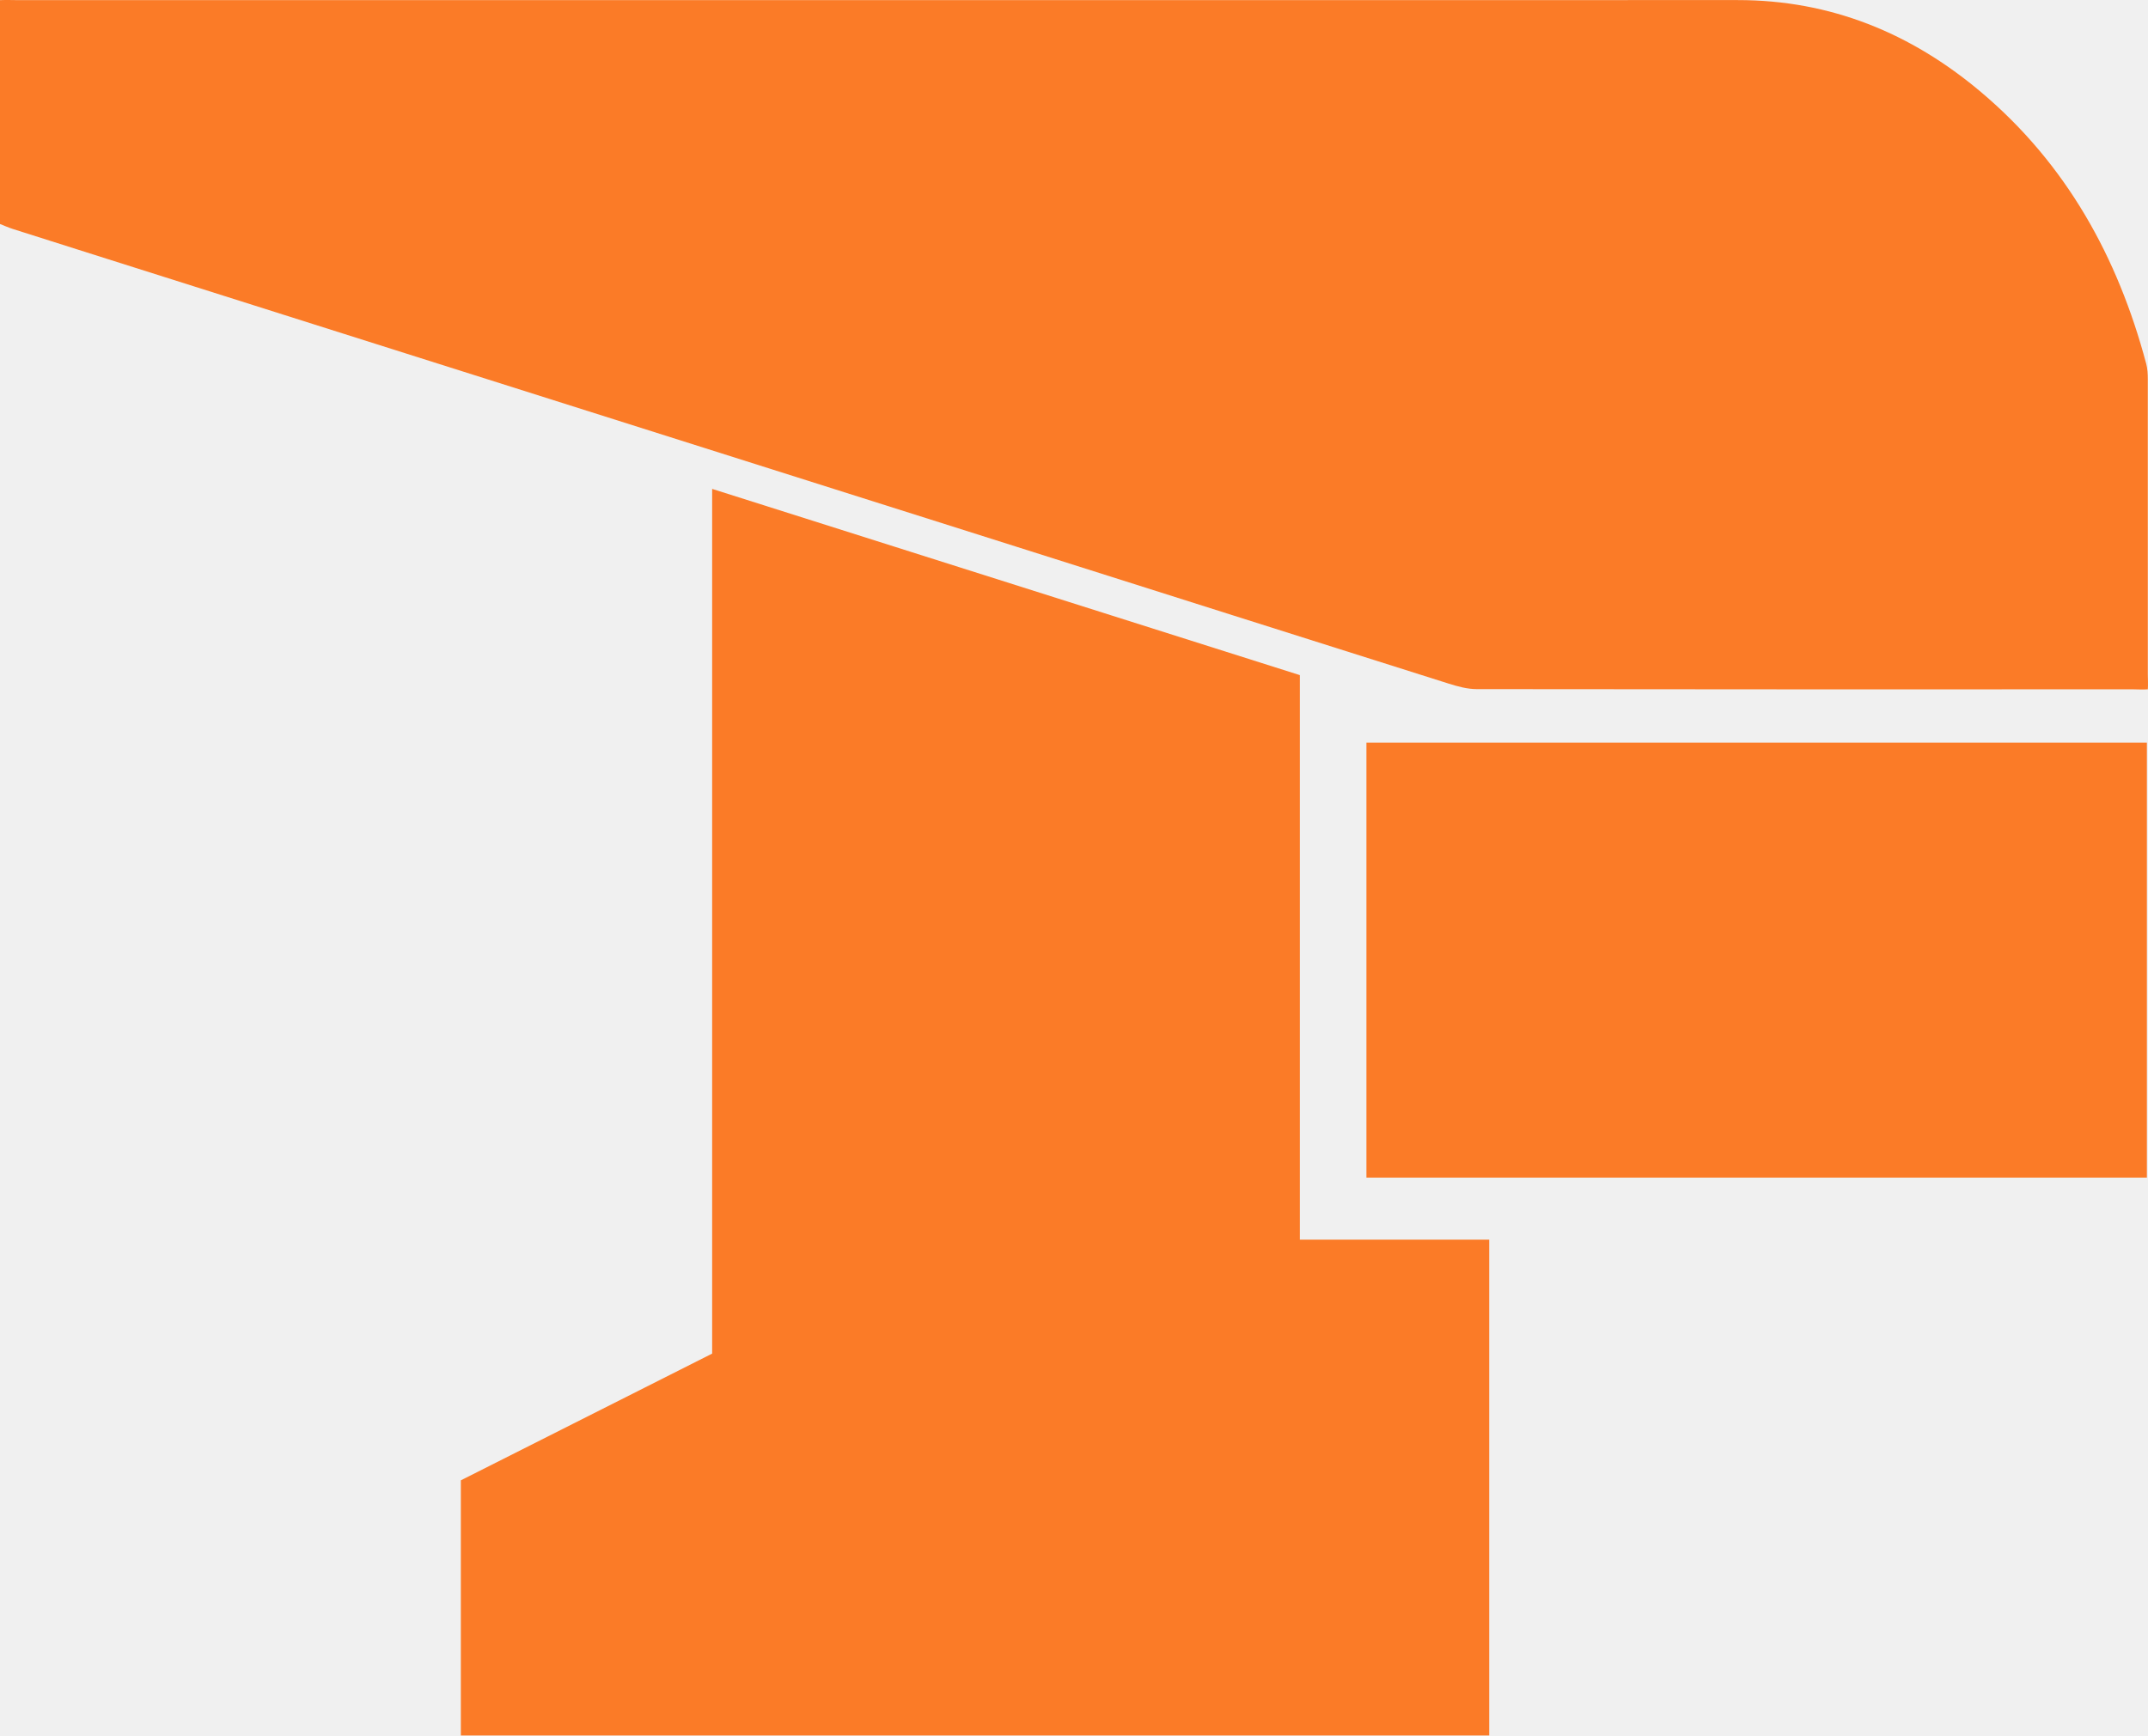
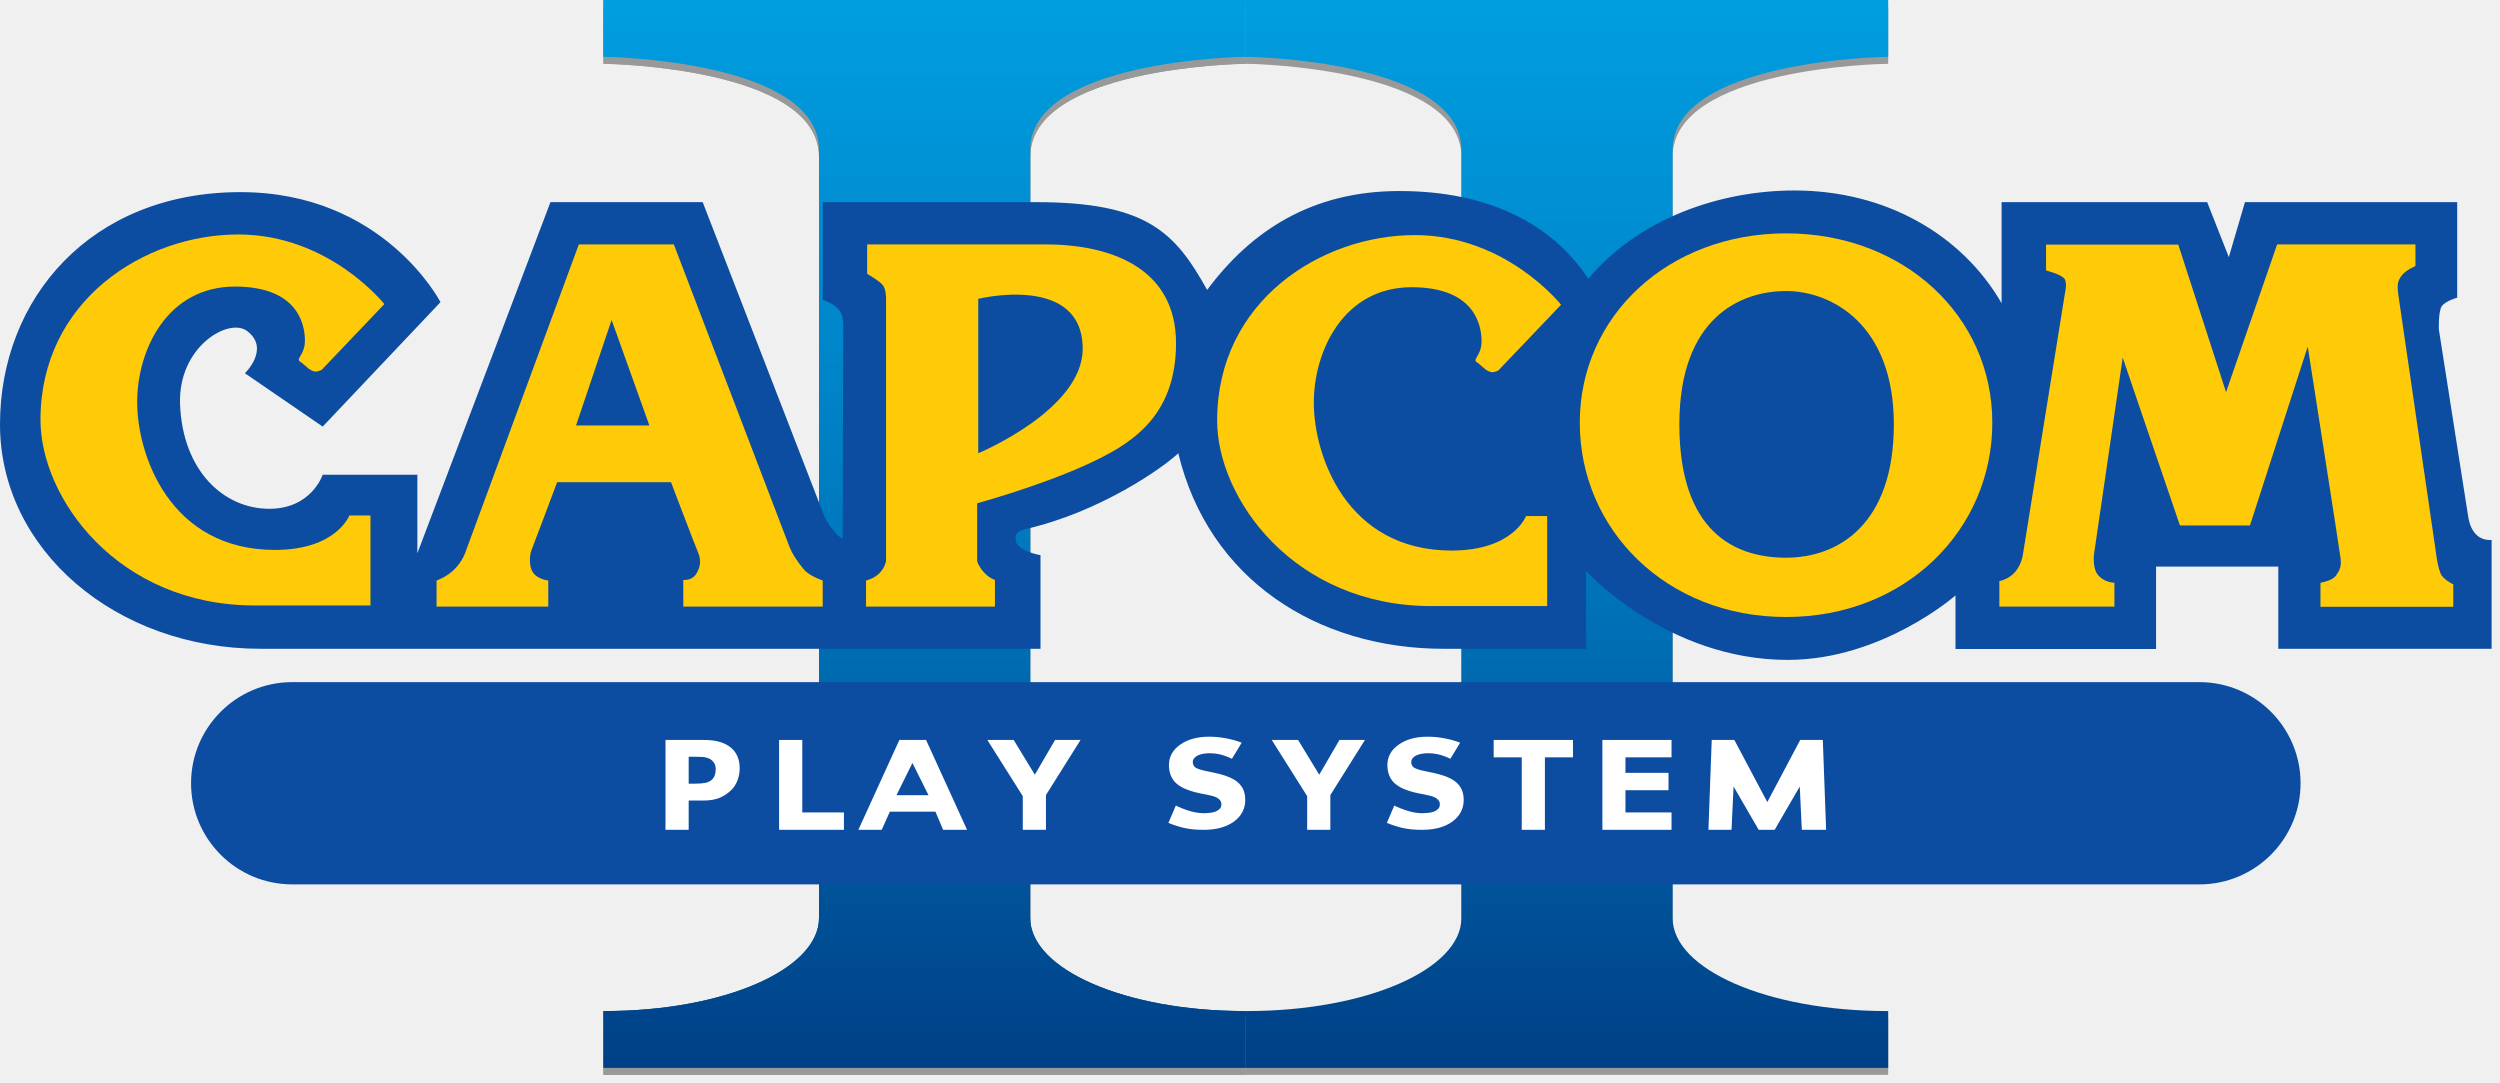
- <svg xmlns="http://www.w3.org/2000/svg" version="1.1" id="Ebene_1" x="0px" y="0px" width="562.957" height="454.955" viewBox="0 0 562.957 454.955" enable-background="new 0 0 566.929 458.929" xml:space="preserve">
-   <defs id="defs31" />
-   <g id="g3" transform="translate(-1.987,-1.989444)">
-     <g id="g5" style="fill:#fa8c4e;fill-opacity:1">
-       <path d="m 564.898,182.695 c 0.103,-1.35 0,-2.745 0,-3.875 0.015,-25.821 0.018,-51.642 -0.007,-77.463 -10e-4,-1.341 -0.074,-2.729 -0.417,-4.015 C 557.024,69.363 543.532,44.982 521.178,26.124 502.825,10.643 481.743,2.007 457.451,2.011 393.43,2.022 329.409,2.015 265.387,2.015 179.219,2.015 93.052,2.014 6.885,2.025 c -1.591,0 -3.182,-0.08 -4.898,0 0,19.744 0,39.258 0,58.69 1.204,0.469 2.251,0.942 3.338,1.29 7.92,2.53 15.849,5.035 23.776,7.545 79.821,25.273 159.644,50.542 239.464,75.823 37.698,11.939 75.383,23.919 113.091,35.826 2.366,0.747 4.884,1.441 7.333,1.444 57.348,0.081 114.696,0.064 172.045,0.052 1.128,0 2.515,0.104 3.864,0 z m -222.241,-3.722 c -51.406,-16.294 -102.396,-32.456 -154.027,-48.82 0,76.025 0,151.292 0,226.685 -22.218,11.208 -44.116,22.253 -65.864,33.224 0,22.504 0,44.586 0,66.882 89.945,0 179.608,0 269.52,0 0,-43.316 0,-86.366 0,-129.985 -16.6,0 -32.95,0 -49.629,0 0,-49.564 0,-98.559 0,-147.986 z m 17.448,17.717 c 0,38.089 0,75.92 0,114.012 68.267,0 136.274,0 204.543,0 0,-38.089 0,-75.92 0,-114.012 -68.267,0 -136.273,0 -204.543,0 z" id="path7" style="clip-rule:evenodd;fill:#fb7b27;fill-rule:evenodd;fill-opacity:1" />
+ <svg xmlns="http://www.w3.org/2000/svg" width="254px" height="110px" version="1.1" xml:space="preserve" style="fill-rule:evenodd;clip-rule:evenodd;stroke-linejoin:round;stroke-miterlimit:1.414;">
+   <defs>
+     <linearGradient id="_Linear1" x1="0" y1="0" x2="1" y2="0" gradientUnits="userSpaceOnUse" gradientTransform="matrix(6.68743e-15,109.214,-109.214,6.68743e-15,94.3835,-0.367797)">
+       <stop offset="0" style="stop-color:#009ee0;stop-opacity:1" />
+       <stop offset="0.51" style="stop-color:#0078bd;stop-opacity:1" />
+       <stop offset="1" style="stop-color:#003f86;stop-opacity:1" />
+     </linearGradient>
+     <linearGradient id="_Linear2" x1="0" y1="0" x2="1" y2="0" gradientUnits="userSpaceOnUse" gradientTransform="matrix(6.68743e-15,109.214,-109.214,6.68743e-15,159.651,-0.367797)">
+       <stop offset="0" style="stop-color:#009ee0;stop-opacity:1" />
+       <stop offset="0.51" style="stop-color:#0078bd;stop-opacity:1" />
+       <stop offset="1" style="stop-color:#003f86;stop-opacity:1" />
+     </linearGradient>
+     <linearGradient id="_Linear3" x1="0" y1="0" x2="1" y2="0" gradientUnits="userSpaceOnUse" gradientTransform="matrix(6.68743e-15,109.214,-109.214,6.68743e-15,94.3835,-0.367797)">
+       <stop offset="0" style="stop-color:#009ee0;stop-opacity:1" />
+       <stop offset="0.51" style="stop-color:#0078bd;stop-opacity:1" />
+       <stop offset="1" style="stop-color:#003f86;stop-opacity:1" />
+     </linearGradient>
+   </defs>
+   <g id="g5257">
+     <g id="g4969">
+       <g id="g4709">
+         <path id="path4711" d="M61.306,0.711l0,5.774l0.15,0c0.474,0 21.755,0.399 21.755,9.458l0,78.032c0,5.239 -9.703,9.457 -21.755,9.457l-0.15,0l0,5.774l65.268,0l0,-5.774l-0.15,0c-12.052,0 -21.755,-4.218 -21.755,-9.457l0,-78.032c0,-9.059 21.281,-9.458 21.755,-9.458l0.15,0l0,-5.774l-28.786,0l-7.696,0l-28.786,0Z" style="fill:#999;" />
+         <path id="path4713" d="M61.306,0l0,5.775l0.15,0c0.474,0 21.755,0.398 21.755,9.457l0,78.032c0,5.239 -9.703,9.458 -21.755,9.458l-0.15,0l0,5.773l65.268,0l0,-5.773l-0.15,0c-12.052,0 -21.755,-4.219 -21.755,-9.458l0,-78.032c0,-9.059 21.281,-9.457 21.755,-9.457l0.15,0l0,-5.775l-28.786,0l-7.696,0l-28.786,0l0,0Z" style="fill:url(#_Linear1);" />
+       </g>
+       <g id="g4715">
+         <path id="path4717" d="M126.574,0.711l0,5.774l0.15,0c0.474,0 21.754,0.399 21.754,9.458l0,78.032c0,5.239 -9.702,9.457 -21.754,9.457l-0.15,0l0,5.774l65.267,0l0,-5.774l-0.15,0c-12.052,0 -21.754,-4.218 -21.754,-9.457l0,-78.032c0,-9.059 21.28,-9.458 21.754,-9.458l0.15,0l0,-5.774l-28.786,0l-7.695,0l-28.786,0Z" style="fill:#999;" />
+         <path id="path4719" d="M126.574,0l0,5.775l0.15,0c0.474,0 21.754,0.398 21.754,9.457l0,78.032c0,5.239 -9.702,9.458 -21.754,9.458l-0.15,0l0,5.773l65.267,0l0,-5.773l-0.15,0c-12.052,0 -21.754,-4.219 -21.754,-9.458l0,-78.032c0,-9.059 21.28,-9.457 21.754,-9.457l0.15,0l0,-5.775l-28.786,0l-7.695,0l-28.786,0l0,0Z" style="fill:url(#_Linear2);" />
+       </g>
+       <g id="g4737">
+         <path id="path4739" d="M61.306,0.711l0,5.774l0.15,0c0.474,0 21.755,0.399 21.755,9.458l0,78.032c0,5.239 -9.703,9.457 -21.755,9.457l-0.15,0l0,5.774l65.268,0l0,-5.774l-0.15,0c-12.052,0 -21.755,-4.218 -21.755,-9.457l0,-78.032c0,-9.059 21.281,-9.458 21.755,-9.458l0.15,0l0,-5.774l-28.786,0l-7.696,0l-28.786,0Z" style="fill:#999;" />
+         <path id="path4741" d="M61.306,0l0,5.775l0.15,0c0.474,0 21.755,0.398 21.755,9.457l0,78.032c0,5.239 -9.703,9.458 -21.755,9.458l-0.15,0l0,5.773l65.268,0l0,-5.773l-0.15,0c-12.052,0 -21.755,-4.219 -21.755,-9.458l0,-78.032c0,-9.059 21.281,-9.457 21.755,-9.457l0.15,0l0,-5.775l-28.786,0l-7.696,0l-28.786,0l0,0Z" style="fill:url(#_Linear3);" />
+       </g>
    </g>
-     <g id="g11">
-       <path d="m 3.972,59.45 c -2.648,266.319 -1.324,133.16 0,0 z" id="path15" />
+     <g id="g5053">
+       <g id="g5055">
+         <path id="rect5057" d="M233.737,79.579c0,-5.671 -4.604,-10.275 -10.275,-10.275l-193.776,0c-5.671,0 -10.275,4.604 -10.275,10.275c0,5.671 4.604,10.275 10.275,10.275l193.776,0c5.671,0 10.275,-4.604 10.275,-10.275Z" style="fill:#0c4da1;" />
+         <g id="g5059">
+           <path id="path5061" d="M75.152,78.061c0,0.409 -0.072,0.81 -0.215,1.202c-0.143,0.389 -0.348,0.716 -0.613,0.982c-0.364,0.359 -0.771,0.631 -1.221,0.815c-0.445,0.184 -1.001,0.276 -1.668,0.276l-1.465,0l0,2.974l-2.355,0l0,-9.131l3.875,0c0.581,0 1.07,0.051 1.466,0.153c0.401,0.098 0.754,0.248 1.061,0.448c0.368,0.241 0.648,0.55 0.84,0.926c0.197,0.376 0.295,0.828 0.295,1.355l0,0Zm-2.435,0.055c0,-0.257 -0.07,-0.478 -0.209,-0.662c-0.139,-0.188 -0.3,-0.319 -0.484,-0.392c-0.245,-0.098 -0.485,-0.152 -0.718,-0.16c-0.233,-0.012 -0.543,-0.018 -0.932,-0.018l-0.404,0l0,2.735l0.674,0c0.401,0 0.73,-0.025 0.987,-0.074c0.262,-0.049 0.481,-0.147 0.657,-0.294c0.151,-0.131 0.259,-0.286 0.325,-0.466c0.069,-0.184 0.104,-0.407 0.104,-0.669l0,0Z" style="fill:#fff;fill-rule:nonzero;" />
+           <path id="path5063" d="M85.743,84.31l-6.587,0l0,-9.131l2.355,0l0,7.365l4.232,0l0,1.766Z" style="fill:#fff;fill-rule:nonzero;" />
+           <path id="path5065" d="M98.254,84.31l-2.434,0l-0.78,-1.845l-4.632,0l-0.824,1.845l-2.374,0l4.167,-9.131l2.711,0l4.166,9.131Zm-3.918,-3.52l-1.634,-3.275l-1.62,3.275l3.254,0Z" style="fill:#fff;fill-rule:nonzero;" />
+           <path id="path5067" d="M109.783,75.179l-3.514,5.599l0,3.532l-2.355,0l0,-3.422l-3.6,-5.709l2.674,0l2.152,3.532l2.055,-3.532l2.588,0Z" style="fill:#fff;fill-rule:nonzero;" />
+           <path id="path5069" d="M126.517,81.275c0,0.899 -0.383,1.631 -1.147,2.195c-0.761,0.56 -1.795,0.84 -3.103,0.84c-0.757,0 -1.417,-0.065 -1.981,-0.196c-0.56,-0.135 -1.086,-0.304 -1.576,-0.509l0.756,-1.764c0.296,0.169 0.802,0.356 1.133,0.47c0.605,0.209 1.185,0.313 1.741,0.313c0.143,0 0.331,-0.012 0.564,-0.037c0.234,-0.024 0.424,-0.065 0.571,-0.122c0.18,-0.074 0.327,-0.166 0.441,-0.276c0.119,-0.111 0.178,-0.274 0.178,-0.491c0,-0.2 -0.086,-0.372 -0.257,-0.515c-0.168,-0.147 -0.415,-0.26 -0.742,-0.337c-0.344,-0.082 -0.708,-0.158 -1.092,-0.227c-0.38,-0.074 -0.738,-0.166 -1.073,-0.276c-0.769,-0.25 -1.323,-0.587 -1.662,-1.012c-0.335,-0.43 -0.503,-0.961 -0.503,-1.595c0,-0.85 0.38,-1.543 1.141,-2.079c0.764,-0.539 1.745,-0.809 2.943,-0.809c0.601,0 1.194,0.059 1.779,0.178c0.588,0.114 1.098,0.259 1.527,0.435l-0.993,1.633c-0.191,-0.097 -0.395,-0.185 -0.614,-0.265c-0.531,-0.201 -1.075,-0.301 -1.631,-0.301c-0.197,0 -0.393,0.014 -0.589,0.043c-0.192,0.025 -0.378,0.074 -0.558,0.147c-0.16,0.062 -0.296,0.156 -0.411,0.282c-0.114,0.123 -0.172,0.264 -0.172,0.423c0,0.242 0.092,0.428 0.276,0.559c0.184,0.126 0.532,0.243 1.043,0.349c0.335,0.07 0.656,0.137 0.963,0.202c0.31,0.066 0.644,0.156 0.999,0.27c0.699,0.229 1.215,0.542 1.546,0.939c0.335,0.392 0.503,0.903 0.503,1.533l0,0Z" style="fill:#fff;fill-rule:nonzero;" />
+           <path id="path5071" d="M159.815,76.945l-2.852,0l0,7.365l-2.354,0l0,-7.365l-2.852,0l0,-1.766l8.058,0l0,1.766Z" style="fill:#fff;fill-rule:nonzero;" />
+           <path id="path5073" d="M169.827,84.31l-7.024,0l0,-9.131l7.024,0l0,1.766l-4.681,0l0,1.576l4.374,0l0,1.766l-4.374,0l0,2.257l4.681,0l0,1.766Z" style="fill:#fff;fill-rule:nonzero;" />
+           <path id="path5075" d="M185.533,84.31l-2.468,0l-0.21,-4.401l-2.549,4.4l-1.625,0l-2.549,-4.4l-0.21,4.401l-2.345,0l0.335,-9.131l2.295,0l3.351,6.31l3.345,-6.31l2.295,0l0.335,9.131Z" style="fill:#fff;fill-rule:nonzero;" />
+           <path id="path5077" d="M138.678,75.179l-3.515,5.599l0,3.532l-2.355,0l0,-3.422l-3.599,-5.709l2.674,0l2.152,3.532l2.055,-3.532l2.588,0Z" style="fill:#fff;fill-rule:nonzero;" />
+           <path id="path5079" d="M148.711,81.275c0,0.899 -0.382,1.631 -1.147,2.195c-0.76,0.56 -1.794,0.84 -3.103,0.84c-0.756,0 -1.416,-0.065 -1.981,-0.196c-0.56,-0.135 -1.085,-0.304 -1.576,-0.509l0.757,-1.764c0.296,0.169 0.802,0.356 1.132,0.47c0.605,0.209 1.186,0.313 1.742,0.313c0.143,0 0.331,-0.012 0.564,-0.037c0.233,-0.024 0.423,-0.065 0.57,-0.122c0.18,-0.074 0.327,-0.166 0.442,-0.276c0.118,-0.111 0.178,-0.274 0.178,-0.491c0,-0.2 -0.086,-0.372 -0.258,-0.515c-0.167,-0.147 -0.415,-0.26 -0.742,-0.337c-0.343,-0.082 -0.707,-0.158 -1.091,-0.227c-0.381,-0.074 -0.738,-0.166 -1.074,-0.276c-0.768,-0.25 -1.322,-0.587 -1.662,-1.012c-0.335,-0.43 -0.503,-0.961 -0.503,-1.595c0,-0.85 0.381,-1.543 1.141,-2.079c0.765,-0.539 1.746,-0.809 2.944,-0.809c0.601,0 1.194,0.059 1.778,0.178c0.589,0.114 1.098,0.259 1.527,0.435l-0.992,1.633c-0.191,-0.097 -0.396,-0.185 -0.614,-0.265c-0.532,-0.201 -1.076,-0.301 -1.632,-0.301c-0.196,0 -0.392,0.014 -0.588,0.043c-0.193,0.025 -0.379,0.074 -0.559,0.147c-0.159,0.062 -0.296,0.156 -0.41,0.282c-0.115,0.123 -0.172,0.264 -0.172,0.423c0,0.242 0.092,0.428 0.276,0.559c0.184,0.126 0.531,0.243 1.042,0.349c0.336,0.07 0.657,0.137 0.963,0.202c0.311,0.066 0.644,0.156 1,0.27c0.699,0.229 1.214,0.542 1.545,0.939c0.336,0.392 0.503,0.903 0.503,1.533l0,0Z" style="fill:#fff;fill-rule:nonzero;" />
+         </g>
+       </g>
+       <g id="g5081">
+         <path id="path5083" d="M44.754,30.699l-11.968,12.642l-7.905,-5.42c0,0 2.601,-2.482 0.228,-4.289c-1.85,-1.41 -7.04,1.58 -6.815,7.452c0.264,6.772 4.449,10.609 9.071,10.609c4.293,0 5.421,-3.461 5.421,-3.461l9.618,0l0,7.98l13.522,-35.674l15.468,0l12.419,32.063c0,0 0.903,1.69 1.805,2.142c0,0 0.052,-21.032 0.052,-21.623c0,-0.589 -0.078,-1.239 -0.446,-1.662c-0.606,-0.698 -1.638,-0.987 -1.638,-0.987l0,-9.933c0,0 14.333,0 21.674,0c11.242,0 14.126,3.048 17.385,8.92c4.501,-6.06 10.697,-10.05 19.531,-10.05c9.089,0 15.521,3.351 19.194,8.919c5.13,-6.133 13.386,-8.975 20.942,-8.975c9.285,0 17.039,4.5 21.052,11.459l0,-10.273l20.884,0l2.2,5.586l1.64,-5.586l21.562,0l0,9.707c0,0 -1.244,0.341 -1.588,0.901c-0.334,0.553 -0.275,2.319 -0.275,2.319l3.008,19.187c0.126,0.624 0.348,1.276 0.886,1.754c0.624,0.557 1.467,0.453 1.467,0.453l0,11.06l-21.674,0l0,-8.355l-12.417,0l0,8.377l-20.378,0l0,-5.445c0,0 -7.447,6.55 -17.045,6.55c-12.284,0 -20.491,-9.03 -20.491,-9.03l0,7.902c0,0 -0.902,0 -14.447,0c-12.86,0 -23.899,-7.037 -26.982,-19.869c-1.462,1.398 -7.907,5.999 -15.637,7.733c-0.601,0.135 -0.901,0.36 -0.901,1.012c0,1.189 2.539,1.612 2.539,1.612l0,9.51c0,0 -66.831,0 -79.246,0c-14.678,0.003 -26.469,-10.044 -26.469,-22.8c0,-12.757 9.192,-23.596 24.431,-23.596c14.565,0 20.323,11.179 20.323,11.179l0,0Z" style="fill:#0c4da1;" />
+         <path id="path5085" d="M39.051,30.897l-6.376,6.686c0,0 -0.339,0.17 -0.62,0.17c-0.284,0 -0.68,-0.283 -0.68,-0.283l-0.789,-0.675c0,0 -0.227,-0.055 -0.227,-0.283c0,-0.223 0.622,-0.791 0.622,-1.863c0,-1.074 -0.225,-5.533 -7.111,-5.533c-6.886,0 -9.934,6.435 -9.934,11.742c0,5.306 3.272,15.014 14,15.014c6.239,0 7.56,-3.502 7.56,-3.502l2.144,0l0,9.146l-11.739,0c-13.997,0 -21.788,-10.953 -21.788,-18.854c0,-12.116 10.535,-18.839 20.095,-18.839c9.257,0.001 14.843,7.074 14.843,7.074l0,0Z" style="fill:#ffca08;" />
+         <path id="path5087" d="M58.81,24.829l9.651,0l11.741,30.706c0.337,0.844 0.902,1.64 1.465,2.313c0.563,0.678 1.919,1.132 1.919,1.132l0,2.649l-14.164,0l0,-2.709c0,0 0.901,0.117 1.354,-0.676c0.45,-0.79 0.45,-1.411 0.114,-2.2c-0.339,-0.792 -2.715,-7.055 -2.715,-7.055l-11.569,0c0,0 -2.369,6.32 -2.597,6.884c-0.226,0.564 -0.226,1.469 0,2.031c0.376,0.94 1.695,1.077 1.695,1.077l0,2.649l-11.347,0l0,-2.649c0,0 1.032,-0.355 1.806,-1.132c0.846,-0.846 1.128,-1.751 1.128,-1.751l11.519,-31.269l0,0Zm-0.285,18.4l7.453,0l-3.838,-10.723l-3.615,10.723Z" style="fill:#ffca08;" />
+         <path id="path5089" d="M88.101,24.829c0,0 11.402,0 18.064,0c6.661,0 13.319,2.368 13.319,10.044c0,7.677 -4.854,10.388 -9.03,12.308c-4.821,2.215 -11.175,3.952 -11.175,3.952l0,5.868c0,0 0.057,0.396 0.62,1.069c0.566,0.678 1.187,0.849 1.187,0.849l0,2.709l-13.096,0l0,-2.649c0,0 0.789,-0.172 1.356,-0.736c0.563,-0.565 0.678,-1.242 0.678,-1.242l0,-26.529c0,0 0.052,-1.13 -0.396,-1.579c-0.451,-0.456 -1.525,-1.074 -1.525,-1.074l0,-2.99l-0.001,0l-0.001,0Zm11.29,5.53l0,15.691c0,0 10.61,-4.401 10.61,-10.611c0,-7.676 -10.61,-5.08 -10.61,-5.08Z" style="fill:#ffca08;" />
+         <path id="path5091" d="M158.603,30.962l-6.379,6.685c0,0 -0.339,0.17 -0.621,0.17c-0.28,0 -0.676,-0.283 -0.676,-0.283l-0.792,-0.679c0,0 -0.224,-0.053 -0.224,-0.277c0,-0.228 0.619,-0.796 0.619,-1.863c0,-1.075 -0.223,-5.534 -7.111,-5.534c-6.888,0 -9.935,6.433 -9.935,11.74c0,5.303 3.274,15.015 14.001,15.015c6.239,0 7.561,-3.502 7.561,-3.502l2.147,0l0,9.145l-11.744,0c-13.996,0 -21.788,-10.95 -21.788,-18.852c0,-12.115 10.534,-18.841 20.095,-18.841c9.258,0 14.847,7.076 14.847,7.076l0,0Z" style="fill:#ffca08;" />
+         <path id="path5093" d="M181.464,62.688c-12.194,0 -20.958,-8.904 -20.958,-19.739c0,-10.842 8.991,-19.239 20.958,-19.239c11.963,0 20.954,8.397 20.954,19.239c0,10.834 -8.765,19.739 -20.954,19.739Zm-10.841,-19.572c0,10.838 5.533,13.547 10.841,13.547c5.302,0 10.95,-3.387 10.95,-13.547c0,-10.158 -6.322,-13.547 -10.95,-13.547c-4.629,0 -10.841,2.707 -10.841,13.547Z" style="fill:#ffca08;" />
+         <path id="path5095" d="M207.876,24.853l13.437,0l4.854,14.99l5.191,-15.014l14.053,0l0,2.2c0,0 -0.935,0.395 -1.35,0.903c-0.508,0.622 -0.508,1.072 -0.397,1.979c0.113,0.9 3.725,25.398 3.839,26.302c0.114,0.904 0.225,1.411 0.451,2.033c0.224,0.615 1.299,1.126 1.299,1.126l0,2.277l-13.492,0l0,-2.445c0,0 1.185,-0.169 1.583,-0.736c0.395,-0.565 0.562,-0.904 0.45,-1.805c-0.113,-0.903 -3.328,-21.449 -3.328,-21.449l-5.871,18.175l-7.112,0l-5.816,-17.049l-2.934,20.096c0,0 -0.114,1.206 0.339,1.864c0.62,0.904 1.753,0.904 1.753,0.904l0,2.425l-11.689,0l0,-2.592c0,0 0.931,-0.144 1.608,-0.936c0.676,-0.787 0.791,-1.807 0.791,-1.807l4.263,-26.5c0,0 0.256,-0.99 -0.028,-1.439c-0.298,-0.476 -1.892,-0.875 -1.892,-0.875l0,-2.627l-0.001,0l-0.001,0Z" style="fill:#ffca08;" />
+       </g>
    </g>
-     <g id="g17" />
  </g>
</svg>
